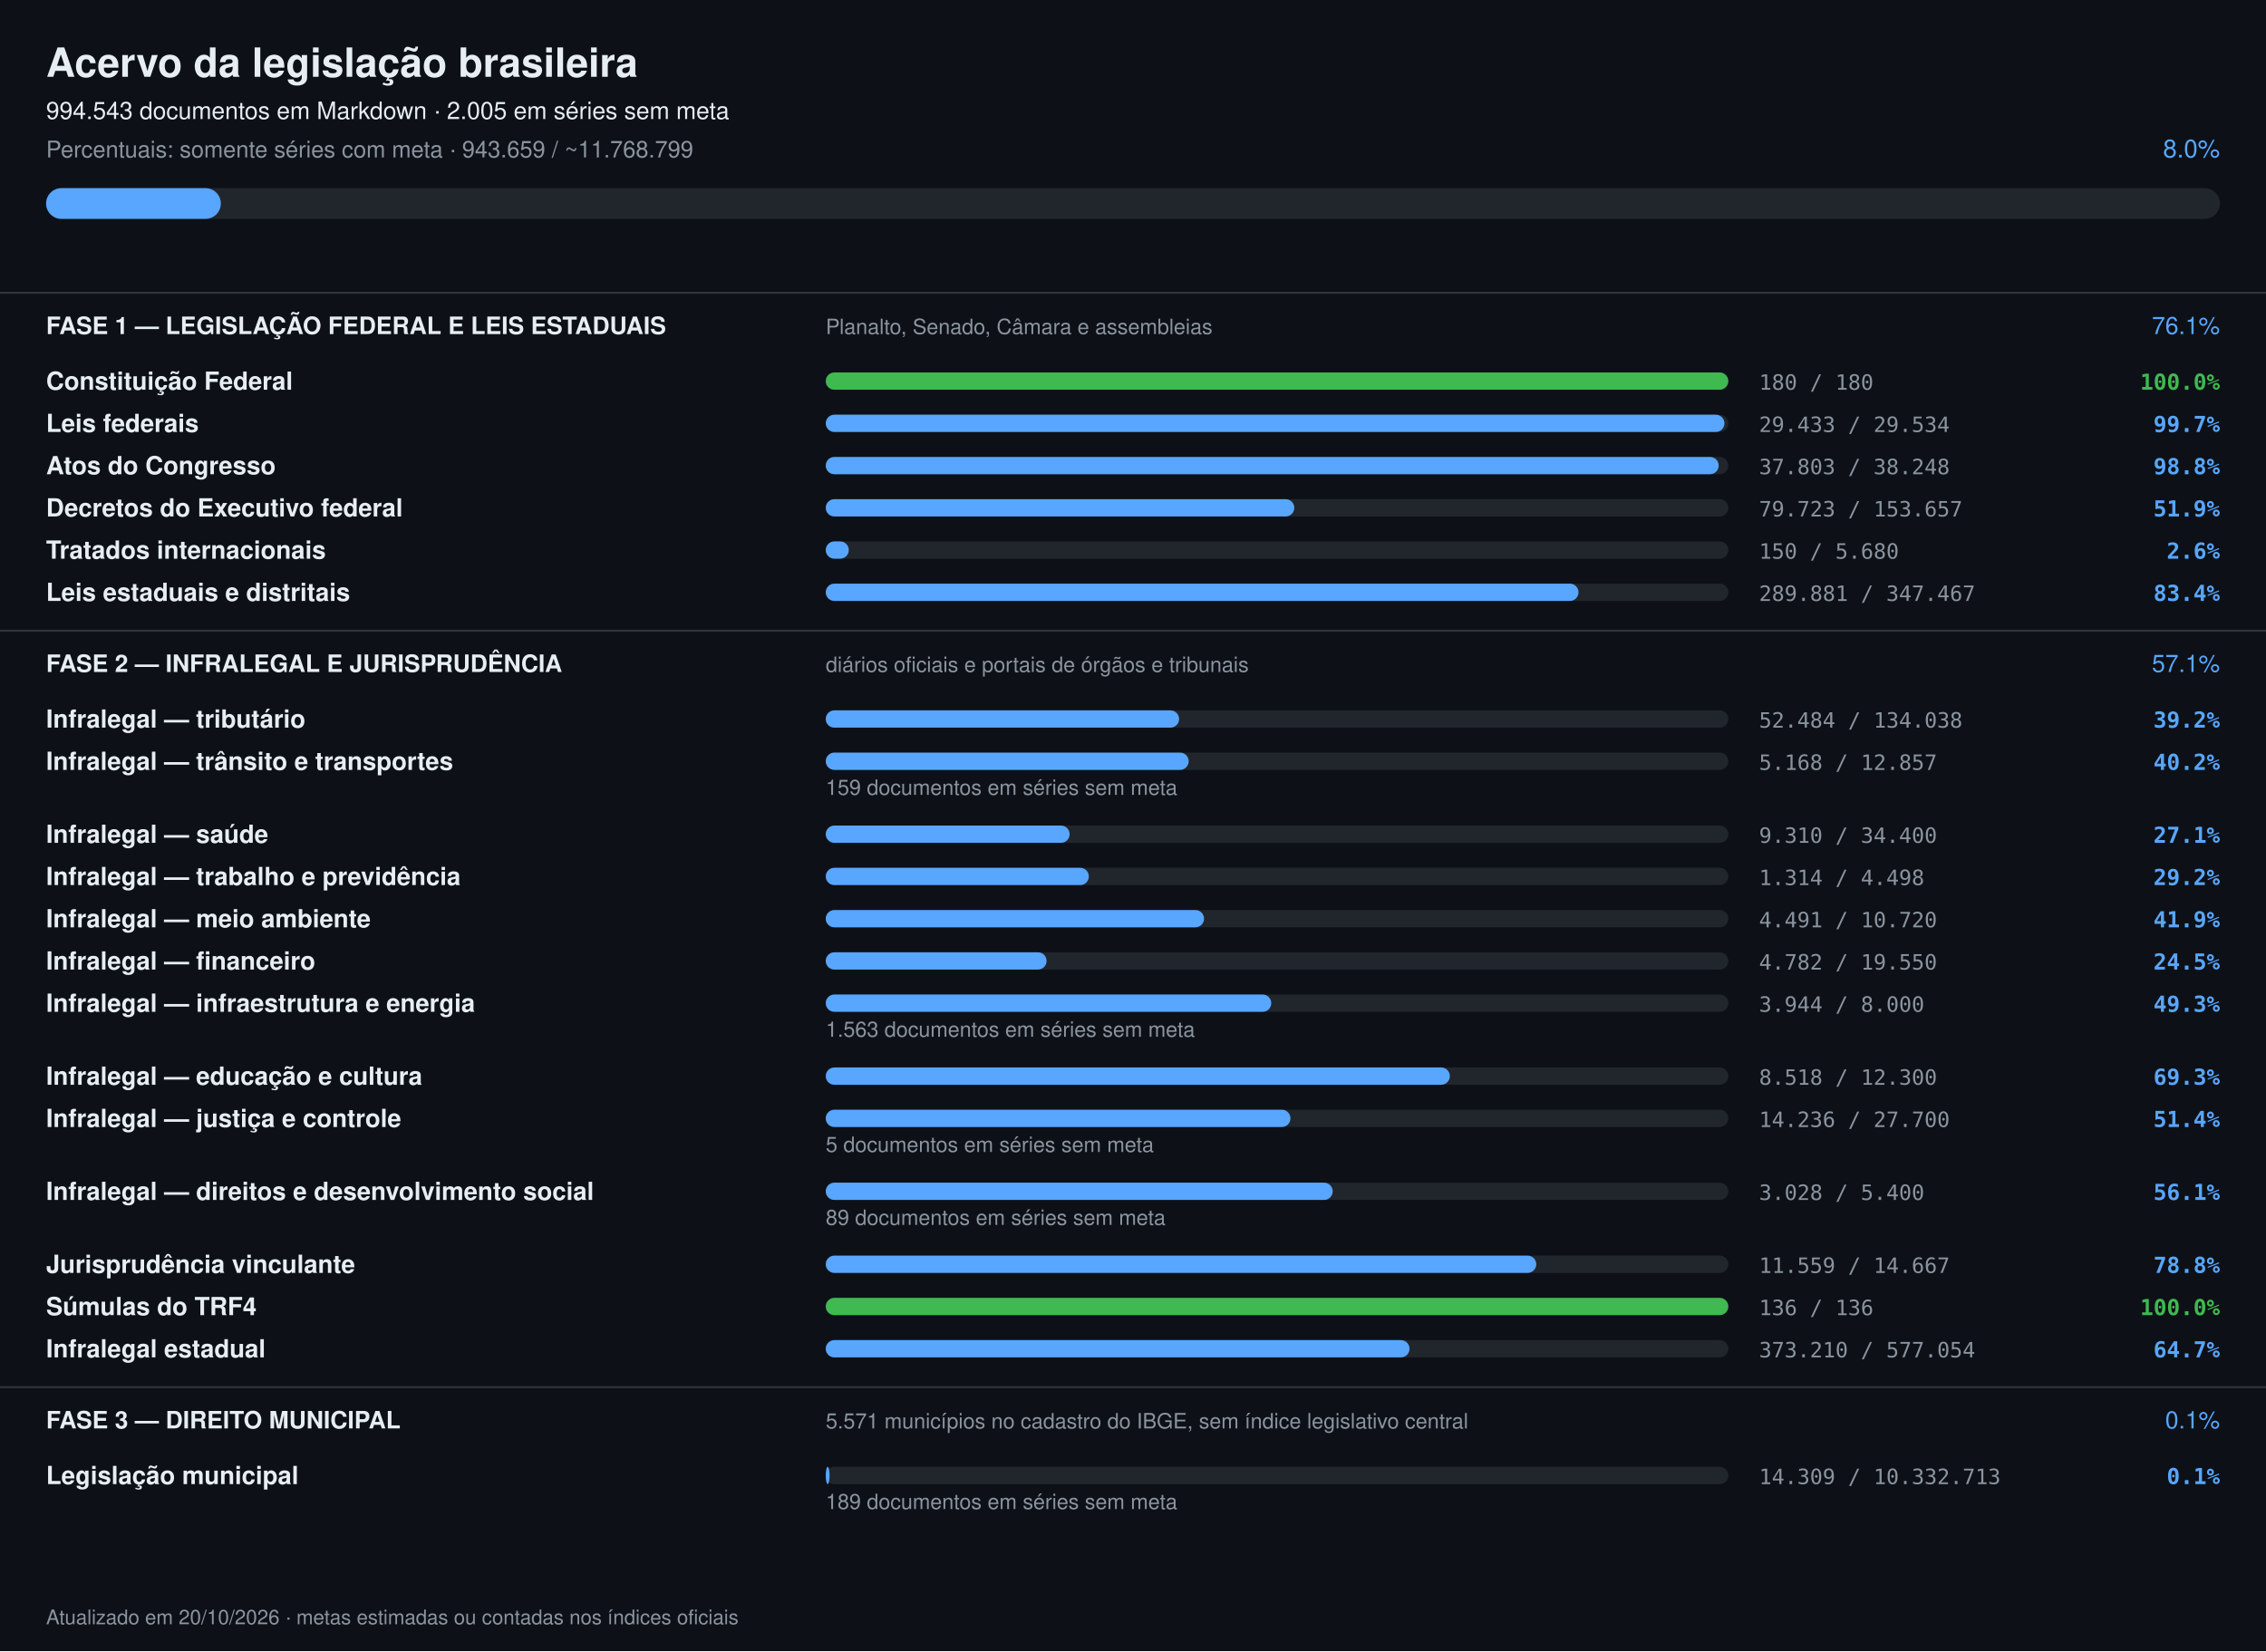
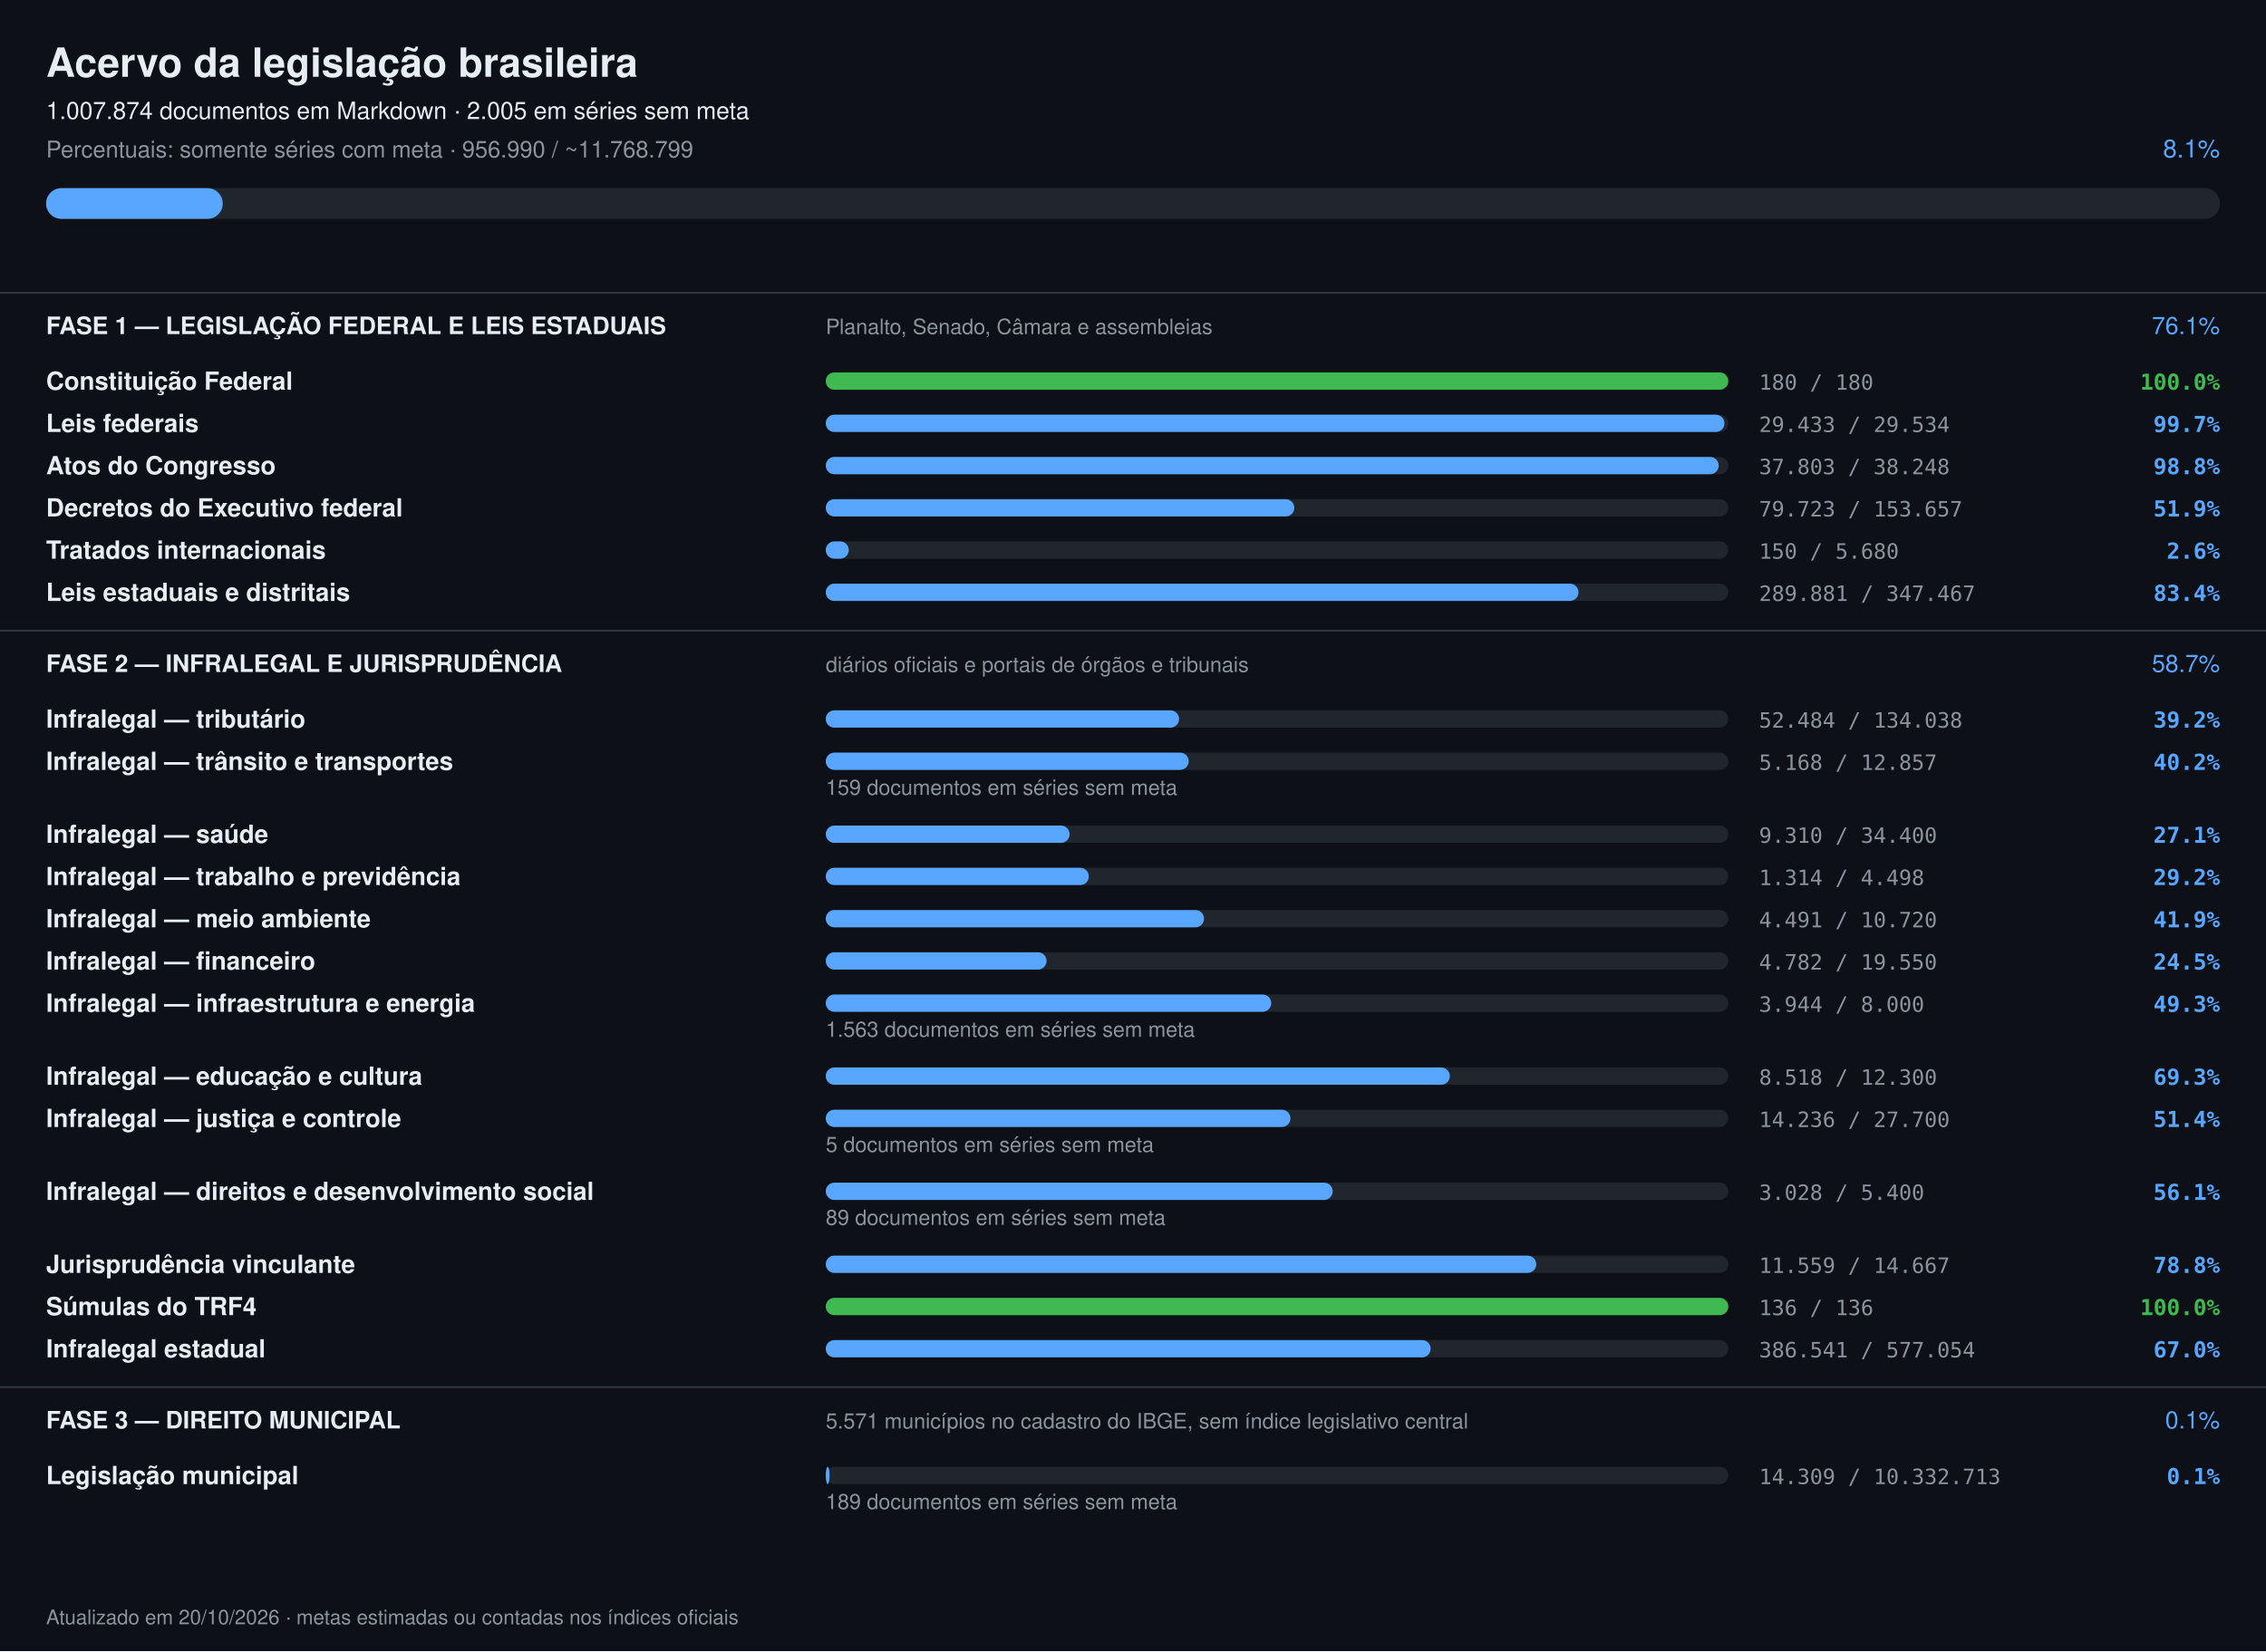
<svg xmlns="http://www.w3.org/2000/svg" width="1180" height="860" viewBox="0 0 1180 860" font-family="-apple-system,Segoe UI,Helvetica,Arial,sans-serif">
  <rect width="1180" height="860" fill="#0d1117" />
  <text x="24" y="40" font-size="21" font-weight="700" fill="#e6edf3">Acervo da legislação brasileira</text>
-   <text x="24" y="62" font-size="12.5" fill="#e6edf3">994.543 documentos em Markdown · 2.005 em séries sem meta</text>
-   <text x="24" y="82" font-size="12" fill="#8b949e">Percentuais: somente séries com meta · 943.659 / ~11.768.799</text>
-   <text x="1156" y="82" font-size="13" text-anchor="end" fill="#58a6ff">8.0%</text>
+   <text x="24" y="62" font-size="12.5" fill="#e6edf3">1.007.874 documentos em Markdown · 2.005 em séries sem meta</text>
+   <text x="24" y="82" font-size="12" fill="#8b949e">Percentuais: somente séries com meta · 956.990 / ~11.768.799</text>
+   <text x="1156" y="82" font-size="13" text-anchor="end" fill="#58a6ff">8.1%</text>
  <rect x="24" y="98" width="1132" height="16" rx="8" fill="#21262d" />
-   <rect x="24" y="98" width="91" height="16" rx="8" fill="#58a6ff" />
+   <rect x="24" y="98" width="92" height="16" rx="8" fill="#58a6ff" />
  <rect x="0" y="152" width="1180" height="1" fill="#30363d" />
  <text x="24" y="174" font-size="12.5" font-weight="700" fill="#e6edf3">FASE 1 — LEGISLAÇÃO FEDERAL E LEIS ESTADUAIS</text>
  <text x="430" y="174" font-size="11" fill="#8b949e">Planalto, Senado, Câmara e assembleias</text>
  <text x="1156" y="174" font-size="12.5" text-anchor="end" fill="#58a6ff">76.1%</text>
  <text x="24" y="203" font-size="13" font-weight="600" fill="#e6edf3">Constituição Federal</text>
  <rect x="430" y="194" width="470" height="9" rx="4.5" fill="#21262d" />
  <rect x="430" y="194" width="470" height="9" rx="4.5" fill="#3fb950" />
  <text x="916" y="203" font-size="11" fill="#8b949e" font-family="ui-monospace,monospace">180 / 180</text>
  <text x="1156" y="203" font-size="11.5" text-anchor="end" font-weight="600" fill="#3fb950" font-family="ui-monospace,monospace">100.0%</text>
  <text x="24" y="225" font-size="13" font-weight="600" fill="#e6edf3">Leis federais</text>
  <rect x="430" y="216" width="470" height="9" rx="4.5" fill="#21262d" />
  <rect x="430" y="216" width="468" height="9" rx="4.5" fill="#58a6ff" />
  <text x="916" y="225" font-size="11" fill="#8b949e" font-family="ui-monospace,monospace">29.433 / 29.534</text>
  <text x="1156" y="225" font-size="11.5" text-anchor="end" font-weight="600" fill="#58a6ff" font-family="ui-monospace,monospace">99.7%</text>
  <text x="24" y="247" font-size="13" font-weight="600" fill="#e6edf3">Atos do Congresso</text>
  <rect x="430" y="238" width="470" height="9" rx="4.5" fill="#21262d" />
  <rect x="430" y="238" width="465" height="9" rx="4.5" fill="#58a6ff" />
  <text x="916" y="247" font-size="11" fill="#8b949e" font-family="ui-monospace,monospace">37.803 / 38.248</text>
  <text x="1156" y="247" font-size="11.5" text-anchor="end" font-weight="600" fill="#58a6ff" font-family="ui-monospace,monospace">98.8%</text>
  <text x="24" y="269" font-size="13" font-weight="600" fill="#e6edf3">Decretos do Executivo federal</text>
  <rect x="430" y="260" width="470" height="9" rx="4.5" fill="#21262d" />
  <rect x="430" y="260" width="244" height="9" rx="4.5" fill="#58a6ff" />
  <text x="916" y="269" font-size="11" fill="#8b949e" font-family="ui-monospace,monospace">79.723 / 153.657</text>
  <text x="1156" y="269" font-size="11.5" text-anchor="end" font-weight="600" fill="#58a6ff" font-family="ui-monospace,monospace">51.9%</text>
  <text x="24" y="291" font-size="13" font-weight="600" fill="#e6edf3">Tratados internacionais</text>
  <rect x="430" y="282" width="470" height="9" rx="4.5" fill="#21262d" />
  <rect x="430" y="282" width="12" height="9" rx="4.5" fill="#58a6ff" />
  <text x="916" y="291" font-size="11" fill="#8b949e" font-family="ui-monospace,monospace">150 / 5.680</text>
  <text x="1156" y="291" font-size="11.5" text-anchor="end" font-weight="600" fill="#58a6ff" font-family="ui-monospace,monospace">2.6%</text>
  <text x="24" y="313" font-size="13" font-weight="600" fill="#e6edf3">Leis estaduais e distritais</text>
  <rect x="430" y="304" width="470" height="9" rx="4.5" fill="#21262d" />
  <rect x="430" y="304" width="392" height="9" rx="4.5" fill="#58a6ff" />
  <text x="916" y="313" font-size="11" fill="#8b949e" font-family="ui-monospace,monospace">289.881 / 347.467</text>
  <text x="1156" y="313" font-size="11.5" text-anchor="end" font-weight="600" fill="#58a6ff" font-family="ui-monospace,monospace">83.4%</text>
  <rect x="0" y="328" width="1180" height="1" fill="#30363d" />
  <text x="24" y="350" font-size="12.5" font-weight="700" fill="#e6edf3">FASE 2 — INFRALEGAL E JURISPRUDÊNCIA</text>
  <text x="430" y="350" font-size="11" fill="#8b949e">diários oficiais e portais de órgãos e tribunais</text>
-   <text x="1156" y="350" font-size="12.5" text-anchor="end" fill="#58a6ff">57.1%</text>
+   <text x="1156" y="350" font-size="12.5" text-anchor="end" fill="#58a6ff">58.7%</text>
  <text x="24" y="379" font-size="13" font-weight="600" fill="#e6edf3">Infralegal — tributário</text>
  <rect x="430" y="370" width="470" height="9" rx="4.5" fill="#21262d" />
  <rect x="430" y="370" width="184" height="9" rx="4.5" fill="#58a6ff" />
  <text x="916" y="379" font-size="11" fill="#8b949e" font-family="ui-monospace,monospace">52.484 / 134.038</text>
  <text x="1156" y="379" font-size="11.5" text-anchor="end" font-weight="600" fill="#58a6ff" font-family="ui-monospace,monospace">39.2%</text>
  <text x="24" y="401" font-size="13" font-weight="600" fill="#e6edf3">Infralegal — trânsito e transportes</text>
  <rect x="430" y="392" width="470" height="9" rx="4.5" fill="#21262d" />
  <rect x="430" y="392" width="189" height="9" rx="4.5" fill="#58a6ff" />
  <text x="916" y="401" font-size="11" fill="#8b949e" font-family="ui-monospace,monospace">5.168 / 12.857</text>
  <text x="1156" y="401" font-size="11.5" text-anchor="end" font-weight="600" fill="#58a6ff" font-family="ui-monospace,monospace">40.2%</text>
  <text x="430" y="414" font-size="11" fill="#8b949e">159 documentos em séries sem meta</text>
  <text x="24" y="439" font-size="13" font-weight="600" fill="#e6edf3">Infralegal — saúde</text>
  <rect x="430" y="430" width="470" height="9" rx="4.5" fill="#21262d" />
  <rect x="430" y="430" width="127" height="9" rx="4.5" fill="#58a6ff" />
  <text x="916" y="439" font-size="11" fill="#8b949e" font-family="ui-monospace,monospace">9.310 / 34.400</text>
  <text x="1156" y="439" font-size="11.5" text-anchor="end" font-weight="600" fill="#58a6ff" font-family="ui-monospace,monospace">27.1%</text>
  <text x="24" y="461" font-size="13" font-weight="600" fill="#e6edf3">Infralegal — trabalho e previdência</text>
  <rect x="430" y="452" width="470" height="9" rx="4.5" fill="#21262d" />
  <rect x="430" y="452" width="137" height="9" rx="4.5" fill="#58a6ff" />
  <text x="916" y="461" font-size="11" fill="#8b949e" font-family="ui-monospace,monospace">1.314 / 4.498</text>
  <text x="1156" y="461" font-size="11.5" text-anchor="end" font-weight="600" fill="#58a6ff" font-family="ui-monospace,monospace">29.2%</text>
  <text x="24" y="483" font-size="13" font-weight="600" fill="#e6edf3">Infralegal — meio ambiente</text>
  <rect x="430" y="474" width="470" height="9" rx="4.5" fill="#21262d" />
  <rect x="430" y="474" width="197" height="9" rx="4.5" fill="#58a6ff" />
  <text x="916" y="483" font-size="11" fill="#8b949e" font-family="ui-monospace,monospace">4.491 / 10.720</text>
  <text x="1156" y="483" font-size="11.5" text-anchor="end" font-weight="600" fill="#58a6ff" font-family="ui-monospace,monospace">41.9%</text>
  <text x="24" y="505" font-size="13" font-weight="600" fill="#e6edf3">Infralegal — financeiro</text>
  <rect x="430" y="496" width="470" height="9" rx="4.5" fill="#21262d" />
  <rect x="430" y="496" width="115" height="9" rx="4.5" fill="#58a6ff" />
  <text x="916" y="505" font-size="11" fill="#8b949e" font-family="ui-monospace,monospace">4.782 / 19.550</text>
  <text x="1156" y="505" font-size="11.5" text-anchor="end" font-weight="600" fill="#58a6ff" font-family="ui-monospace,monospace">24.5%</text>
  <text x="24" y="527" font-size="13" font-weight="600" fill="#e6edf3">Infralegal — infraestrutura e energia</text>
  <rect x="430" y="518" width="470" height="9" rx="4.5" fill="#21262d" />
  <rect x="430" y="518" width="232" height="9" rx="4.5" fill="#58a6ff" />
  <text x="916" y="527" font-size="11" fill="#8b949e" font-family="ui-monospace,monospace">3.944 / 8.000</text>
  <text x="1156" y="527" font-size="11.5" text-anchor="end" font-weight="600" fill="#58a6ff" font-family="ui-monospace,monospace">49.3%</text>
  <text x="430" y="540" font-size="11" fill="#8b949e">1.563 documentos em séries sem meta</text>
  <text x="24" y="565" font-size="13" font-weight="600" fill="#e6edf3">Infralegal — educação e cultura</text>
  <rect x="430" y="556" width="470" height="9" rx="4.5" fill="#21262d" />
  <rect x="430" y="556" width="325" height="9" rx="4.5" fill="#58a6ff" />
  <text x="916" y="565" font-size="11" fill="#8b949e" font-family="ui-monospace,monospace">8.518 / 12.300</text>
  <text x="1156" y="565" font-size="11.5" text-anchor="end" font-weight="600" fill="#58a6ff" font-family="ui-monospace,monospace">69.3%</text>
  <text x="24" y="587" font-size="13" font-weight="600" fill="#e6edf3">Infralegal — justiça e controle</text>
  <rect x="430" y="578" width="470" height="9" rx="4.5" fill="#21262d" />
  <rect x="430" y="578" width="242" height="9" rx="4.5" fill="#58a6ff" />
  <text x="916" y="587" font-size="11" fill="#8b949e" font-family="ui-monospace,monospace">14.236 / 27.700</text>
  <text x="1156" y="587" font-size="11.5" text-anchor="end" font-weight="600" fill="#58a6ff" font-family="ui-monospace,monospace">51.4%</text>
  <text x="430" y="600" font-size="11" fill="#8b949e">5 documentos em séries sem meta</text>
  <text x="24" y="625" font-size="13" font-weight="600" fill="#e6edf3">Infralegal — direitos e desenvolvimento social</text>
  <rect x="430" y="616" width="470" height="9" rx="4.5" fill="#21262d" />
  <rect x="430" y="616" width="264" height="9" rx="4.5" fill="#58a6ff" />
  <text x="916" y="625" font-size="11" fill="#8b949e" font-family="ui-monospace,monospace">3.028 / 5.400</text>
  <text x="1156" y="625" font-size="11.5" text-anchor="end" font-weight="600" fill="#58a6ff" font-family="ui-monospace,monospace">56.1%</text>
  <text x="430" y="638" font-size="11" fill="#8b949e">89 documentos em séries sem meta</text>
  <text x="24" y="663" font-size="13" font-weight="600" fill="#e6edf3">Jurisprudência vinculante</text>
  <rect x="430" y="654" width="470" height="9" rx="4.5" fill="#21262d" />
  <rect x="430" y="654" width="370" height="9" rx="4.5" fill="#58a6ff" />
  <text x="916" y="663" font-size="11" fill="#8b949e" font-family="ui-monospace,monospace">11.559 / 14.667</text>
  <text x="1156" y="663" font-size="11.5" text-anchor="end" font-weight="600" fill="#58a6ff" font-family="ui-monospace,monospace">78.8%</text>
  <text x="24" y="685" font-size="13" font-weight="600" fill="#e6edf3">Súmulas do TRF4</text>
  <rect x="430" y="676" width="470" height="9" rx="4.5" fill="#21262d" />
  <rect x="430" y="676" width="470" height="9" rx="4.5" fill="#3fb950" />
  <text x="916" y="685" font-size="11" fill="#8b949e" font-family="ui-monospace,monospace">136 / 136</text>
  <text x="1156" y="685" font-size="11.5" text-anchor="end" font-weight="600" fill="#3fb950" font-family="ui-monospace,monospace">100.0%</text>
  <text x="24" y="707" font-size="13" font-weight="600" fill="#e6edf3">Infralegal estadual</text>
  <rect x="430" y="698" width="470" height="9" rx="4.5" fill="#21262d" />
-   <rect x="430" y="698" width="304" height="9" rx="4.5" fill="#58a6ff" />
-   <text x="916" y="707" font-size="11" fill="#8b949e" font-family="ui-monospace,monospace">373.210 / 577.054</text>
-   <text x="1156" y="707" font-size="11.5" text-anchor="end" font-weight="600" fill="#58a6ff" font-family="ui-monospace,monospace">64.7%</text>
+   <rect x="430" y="698" width="315" height="9" rx="4.5" fill="#58a6ff" />
+   <text x="916" y="707" font-size="11" fill="#8b949e" font-family="ui-monospace,monospace">386.541 / 577.054</text>
+   <text x="1156" y="707" font-size="11.5" text-anchor="end" font-weight="600" fill="#58a6ff" font-family="ui-monospace,monospace">67.0%</text>
  <rect x="0" y="722" width="1180" height="1" fill="#30363d" />
  <text x="24" y="744" font-size="12.5" font-weight="700" fill="#e6edf3">FASE 3 — DIREITO MUNICIPAL</text>
  <text x="430" y="744" font-size="11" fill="#8b949e">5.571 municípios no cadastro do IBGE, sem índice legislativo central</text>
  <text x="1156" y="744" font-size="12.5" text-anchor="end" fill="#58a6ff">0.1%</text>
  <text x="24" y="773" font-size="13" font-weight="600" fill="#e6edf3">Legislação municipal</text>
  <rect x="430" y="764" width="470" height="9" rx="4.5" fill="#21262d" />
  <rect x="430" y="764" width="2" height="9" rx="4.5" fill="#58a6ff" />
  <text x="916" y="773" font-size="11" fill="#8b949e" font-family="ui-monospace,monospace">14.309 / 10.332.713</text>
  <text x="1156" y="773" font-size="11.5" text-anchor="end" font-weight="600" fill="#58a6ff" font-family="ui-monospace,monospace">0.1%</text>
  <text x="430" y="786" font-size="11" fill="#8b949e">189 documentos em séries sem meta</text>
  <text x="24" y="846" font-size="10.5" fill="#8b949e">Atualizado em 20/10/2026 · metas estimadas ou contadas nos índices oficiais</text>
</svg>
